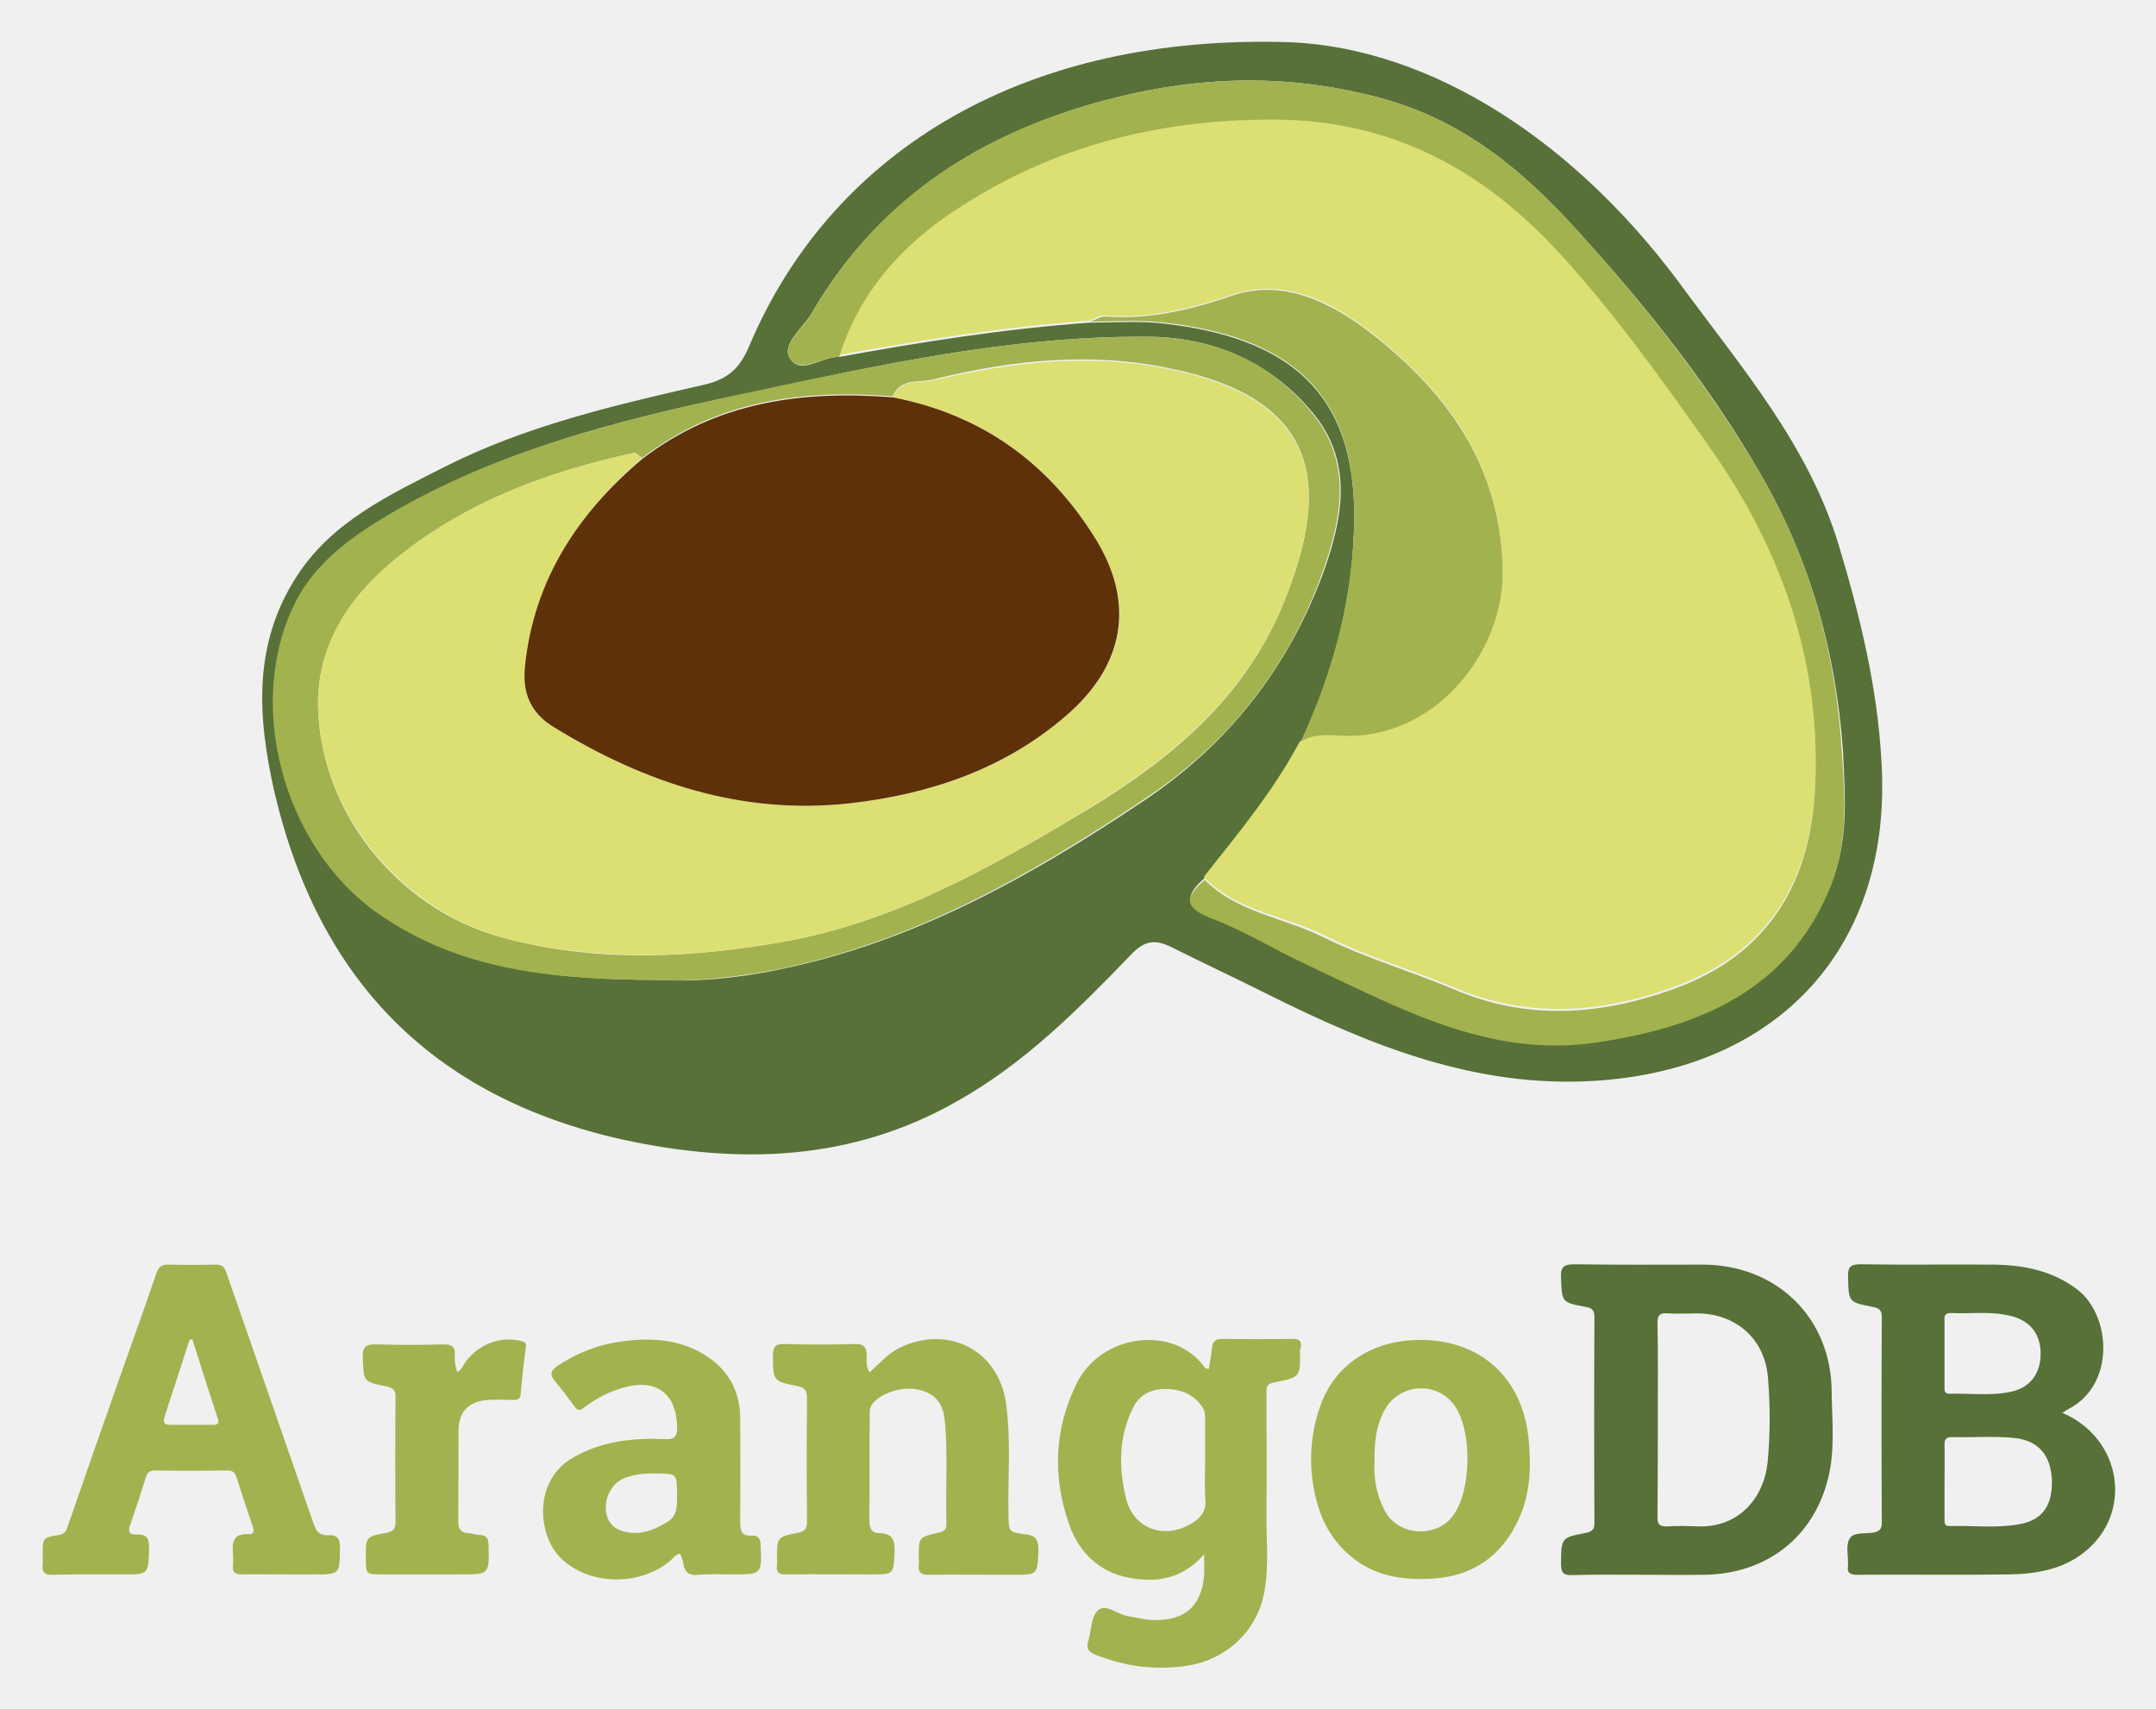
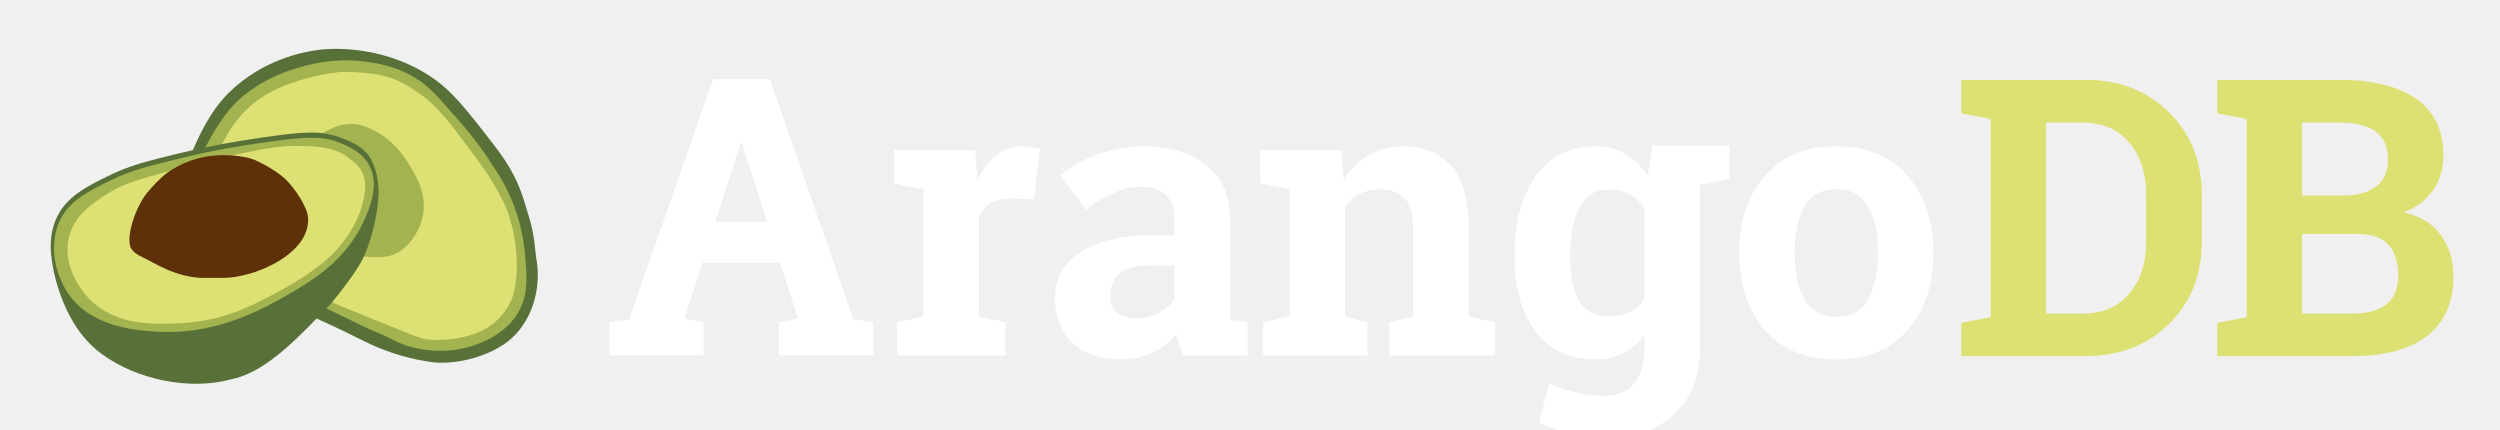
- <svg xmlns="http://www.w3.org/2000/svg" role="img" viewBox="75.10 104.35 332.80 263.80">
-   <path fill="#577138" d="M393.46 322.476c.368-.263.632-.42.895-.579 7.367-3.735 6.63-14.628 1.264-18.573-3.842-2.842-8.209-3.684-12.84-3.737-6.841-.052-13.681.054-20.469-.052-1.526 0-2 .368-1.947 1.947.105 3.894.053 3.894 3.788 4.63.896.157 1.422.422 1.422 1.526a3176.42 3176.42 0 0 0 0 31.782c0 .947-.316 1.367-1.264 1.525-1.314.263-3.104-.158-3.735.999-.579 1.053-.158 2.632-.211 4v.158c-.21 1.104.369 1.367 1.422 1.367 7.787-.053 15.522.053 23.31-.053 4.209-.053 8.419-.736 11.787-3.472 7.523-5.999 5.786-17.522-3.422-21.468zm-17.259-15.417c3.052.158 6.104-.316 9.155.421 3 .685 4.684 2.683 4.736 5.736.053 3.104-1.578 5.366-4.578 5.997-3.157.686-6.314.211-9.524.316-.789 0-.736-.579-.736-1.105v-10.208c-.053-.737.104-1.157.947-1.157zm10.524 32.623c-3.525.632-7.155.159-10.734.265-.789 0-.736-.58-.736-1.105v-5.631c0-1.947.052-3.894 0-5.841 0-.842.263-1.157 1.104-1.157 3.264.104 6.578-.211 9.841.158 3.577.421 5.472 2.684 5.63 6.472.104 3.998-1.475 6.208-5.105 6.839zm-48.726-40.096c-6.577 0-13.207.054-19.784-.052-1.631 0-2.263.315-2.157 2.104.157 3.736.053 3.789 3.788 4.473.947.157 1.369.474 1.369 1.579a3176.221 3176.221 0 0 0 0 31.781c0 .947-.316 1.315-1.264 1.526-3.894.736-3.841.789-3.894 4.735 0 1.316.263 1.842 1.736 1.789 3.63-.105 7.313-.053 10.944-.053 3.157 0 6.367.053 9.524 0 9.63-.157 16.943-5.893 19.101-15.206 1-4.315.526-8.683.474-13.051-.052-11.363-8.418-19.571-19.837-19.625zm9.946 30.572c-.579 5.42-4.421 10.104-10.841 9.84-1.525-.052-3.052-.105-4.578 0-1.21.053-1.631-.263-1.578-1.526.053-4.998.053-9.998.053-14.996 0-4.946.053-9.893-.053-14.839 0-1.263.368-1.631 1.578-1.525 1.526.105 3.053 0 4.578 0 5.946.053 10.366 3.894 10.893 9.839.368 4.367.368 8.84-.052 13.207z" />
-   <path fill="#A2B24F" d="M275.909 312.268c.105-.895-.315-1.209-1.211-1.209-3.63.052-7.314.052-10.944 0-1.053 0-1.474.42-1.578 1.42-.105 1.104-.316 2.157-.475 3.209-.474.053-.631-.209-.789-.42-4.841-6.472-15.944-4.895-19.627 2.683-3.473 7.104-3.735 14.365-1.157 21.731 1.526 4.315 4.63 7.42 9.313 8.262 4.262.789 8.209.158 11.524-3.631 0 1.421.053 2.368 0 3.315-.421 4.684-2.946 6.894-7.682 6.841-1.422 0-2.79-.422-4.157-.631-1.579-.265-3.368-2.001-4.578-.843-1.053 1-1 3.157-1.474 4.788-.316 1.053.053 1.579 1.053 2 4.578 1.842 9.261 2.474 14.154 1.736 6.104-.895 10.945-5.419 11.997-11.471.737-4.104.264-8.21.315-12.313.053-6.051 0-12.103 0-18.153 0-.842-.104-1.579 1.105-1.789 4.157-.789 4.157-.843 4.052-5.104.159-.21.159-.316.159-.421zm-16.839 27.256c-4.209 2.579-8.998.895-10.155-3.842-1.158-4.682-1.158-9.471 1.052-13.943 1.053-2.157 2.947-2.999 5.209-2.946 2.421.053 4.473.946 5.735 3.157.211.367.158.895.211 1.368v6.524c0 2.052-.105 4.104.052 6.156.106 1.737-.787 2.737-2.104 3.526zm-133.336 1.842c-1.263.053-1.79-.526-2.21-1.736-4.473-12.944-8.998-25.836-13.471-38.78-.316-.947-.737-1.315-1.737-1.264-2.42.054-4.841.054-7.261 0-1 0-1.421.316-1.789 1.264-2.052 5.998-4.209 11.945-6.314 17.943-2.473 7.051-4.946 14.102-7.367 21.1-.21.685-.421 1.264-1.315 1.421-2.631.421-2.579.474-2.579 3.053 0 .473.053.946 0 1.42-.158 1.315.316 1.736 1.631 1.684 3.578-.105 7.156-.053 10.787-.053 3.946 0 3.894 0 3.999-3.998.053-1.475-.315-2.263-1.894-2.158-1 .053-1.421-.315-1.053-1.368a318.567 318.567 0 0 0 2.474-7.524c.21-.736.631-1 1.42-1 3.683.053 7.419.053 11.103 0 .895 0 1.21.316 1.473 1.105.79 2.526 1.631 5.051 2.473 7.524.211.632.263 1.263-.631 1.21-2.315-.157-2.579 1.157-2.421 2.947a11.94 11.94 0 0 1 0 1.947c-.105.999.368 1.314 1.368 1.314 2.315-.053 4.578 0 6.893 0h4.21c4.051 0 3.999 0 4.051-4.051.054-1.422-.42-2.105-1.84-2zm-17.838-17.048h-6.525c-.842 0-1.158-.265-.895-1.158 1.316-3.999 2.579-7.998 3.894-11.997.158 0 .263 0 .421-.053 1.263 4.052 2.579 8.103 3.894 12.155.316.842 0 1.105-.789 1.053zm125.391 16.89c-2.525-.315-2.473-.421-2.525-3.052-.105-5.683.421-11.418-.369-17.101-1.105-8.209-8.84-12.208-16.312-8.683-1.894.895-3.21 2.474-4.736 3.841-.578-.841-.473-1.735-.473-2.525.052-1.473-.526-1.895-2-1.842-3.525.105-7.05.105-10.576 0-1.474-.053-1.894.369-1.894 1.842.053 3.842 0 3.894 3.683 4.631 1.105.21 1.578.579 1.578 1.841-.052 6.367-.052 12.734 0 19.049 0 1.053-.262 1.578-1.42 1.789-3.21.631-3.21.685-3.21 4.052 0 .315.053.579 0 .895-.157 1.157.316 1.525 1.474 1.473 4.368-.053 8.682 0 13.049 0 3.578 0 3.473 0 3.631-3.63.052-1.737-.421-2.684-2.211-2.736-1.42 0-1.684-.737-1.684-2.053.053-5.367 0-10.681.053-16.049 0-.526-.053-1.053.21-1.525 1-1.79 4.525-3.104 7.104-2.578 2.631.526 3.999 1.999 4.262 4.683.526 5.315.105 10.682.263 16.049.052 1.053-.526 1.263-1.369 1.421-2.894.685-2.894.685-2.894 3.735 0 .421.053.843 0 1.211-.158 1.157.368 1.525 1.473 1.525 4.367-.053 8.683 0 13.049 0 3.894 0 3.788 0 3.947-3.841.002-1.686-.524-2.264-2.103-2.422zm-42.095.211c-1.736.158-1.842-.895-1.842-2.21.053-5.367.053-10.735 0-16.049-.053-3.894-1.631-6.998-4.893-9.261-4.157-2.841-8.841-3.105-13.576-2.421-3.525.474-6.788 1.789-9.787 3.789-1 .684-1.158 1.315-.368 2.263a69.722 69.722 0 0 1 2.999 3.894c.579.789.895.737 1.631.157a18.1 18.1 0 0 1 5.946-2.999c5.052-1.473 8.208.895 8.314 5.998.053 1.579-.369 2.001-1.947 1.947-4.894-.211-9.629.315-13.997 2.789-6.261 3.473-5.578 11.787-2.263 15.312 4.209 4.474 12.313 4.789 17.207.632.42-.368.736-.947 1.473-1.053.158.475.421.947.474 1.474.21 1.474.947 1.947 2.42 1.789 1.684-.157 3.42-.053 5.104-.053 4.63 0 4.63 0 4.42-4.63-.052-.948-.421-1.421-1.315-1.368zm-13.155-2.053c-2.158 1.315-4.368 2.105-6.841 1.368-1.631-.473-2.473-1.684-2.578-3.42-.105-2.053 1.053-3.999 2.789-4.736.474-.21 1-.314 1.526-.473a12.003 12.003 0 0 1 3.262-.264c3.42 0 3.368 0 3.42 3.158-.052 1.632.211 3.315-1.578 4.367zm116.288-28.151c-7.419 0-13.26 3.842-15.47 10.314-1.578 4.525-1.789 9.207-.684 13.892.789 3.525 2.42 6.577 5.209 8.997 3.789 3.315 8.262 3.947 13.049 3.631 6.104-.421 10.472-3.525 13.051-9.051 1.841-3.946 1.999-8.156 1.578-12.417-.894-9.42-7.314-15.366-16.733-15.366zm5.052 27.152c-2.578 3.525-8.524 3.104-10.523-.789-1.316-2.474-1.736-5.104-1.578-7.63-.053-2.736.21-5.21 1.367-7.578 2.157-4.42 8.156-4.999 10.997-1 2.736 3.895 2.631 13.104-.263 16.997zm-143.861-26.994c-3.21-.789-6.578.526-8.577 3.263-.368.526-.526 1.21-1.263 1.526a6.278 6.278 0 0 1-.369-2.579c.105-1.315-.473-1.684-1.736-1.684-3.42.105-6.84.105-10.208 0-1.684-.053-2.368.264-2.263 2.157.158 3.579.053 3.631 3.578 4.315 1 .21 1.526.526 1.473 1.684-.053 6.42-.053 12.839 0 19.206 0 1.104-.315 1.525-1.42 1.736-3.209.579-3.157.631-3.157 3.894 0 2.473 0 2.525 2.42 2.525h12.155c4.473 0 4.473 0 4.368-4.42 0-1.104-.316-1.684-1.474-1.684-.526 0-1.052-.263-1.579-.263-1.263-.053-1.631-.632-1.631-1.895.053-4.631 0-9.313.053-13.944 0-2.736 1.368-4.367 4.104-4.683 1.369-.158 2.842-.053 4.209-.053.632 0 1.158.053 1.263-.843.21-2.419.474-4.787.79-7.155.158-.682-.052-.945-.736-1.103z" />
-   <g>
-     <path fill="#577138" d="M358.957 188.607c-4.676-15.588-15.121-27.591-24.473-40.373-17.771-24.005-40.842-37.254-62.041-37.411-40.685-.78-69.366 17.77-81.681 46.919-1.558 3.741-3.585 5.301-7.327 6.081-13.562 3.117-27.122 6.235-39.75 12.626-8.573 4.365-17.302 8.417-22.758 16.835-6.859 10.6-6.079 21.823-3.43 33.516 6.859 28.992 24.474 46.92 53.623 53.465 17.927 3.898 35.384 3.431 51.753-5.923 10.289-5.768 18.549-14.027 26.656-22.448 2.026-2.181 3.585-2.648 6.235-1.401 4.987 2.496 9.977 4.832 14.964 7.327 15.9 7.95 32.112 14.495 50.35 13.405 28.994-1.715 46.297-21.2 44.427-49.571-.624-11.222-3.274-22.134-6.548-33.047zm-107.401 39.438c-17.459 11.69-35.541 21.824-56.429 26.031-6.703 1.404-13.406 1.872-17.927 1.56-16.835 0-31.019-1.712-43.491-10.287-14.652-10.29-20.887-32.736-12.47-48.479 2.65-5.145 7.171-8.886 12.159-11.848 17.303-10.756 36.632-15.744 56.274-19.796 20.419-4.365 41.151-9.041 62.508-8.885 10.288 0 19.484 4.053 26.031 12.314 5.768 7.482 4.054 15.899 1.248 23.85-5.457 14.965-14.81 26.81-27.903 35.54zM357.71 240.83c-6.547 16.366-20.421 21.822-36.164 24.158-16.835 2.495-30.708-5.455-45.049-12.158-4.677-2.181-9.198-4.987-14.029-6.856-4.209-1.56-4.833-3.119-1.403-6.079 5.301-6.703 10.6-13.406 14.809-20.891 5.145-11.066 8.262-22.757 8.262-35.071 0-19.018-10.133-27.435-29.306-29.618-3.741-.467-7.639-.156-11.536-.156-12.938.936-25.876 2.963-38.658 5.301-2.65-.156-5.923 2.962-7.639.156-1.246-2.026 1.871-4.521 3.273-6.703 9.354-16.211 23.382-26.188 40.997-31.8 15.432-4.832 30.709-5.923 46.607-1.714 13.095 3.429 22.447 11.379 31.021 20.888 10.6 11.69 20.264 23.85 28.058 37.412 7.639 13.25 11.536 27.434 12.628 42.554.312 7.012.935 13.873-1.871 20.577z" />
-     <path fill="#DCDF72" d="M299.412 256.728c11.533 4.987 23.069 4.052 34.448-.155 13.874-5.145 20.421-15.743 21.356-29.931 1.247-19.952-4.989-37.722-16.367-53.778-7.172-10.132-14.498-20.42-22.915-29.617-11.536-12.47-25.253-20.265-42.712-20.732-18.082-.468-34.917 3.742-50.037 13.562-8.418 5.455-15.433 12.938-18.55 23.07 12.782-2.338 25.72-4.365 38.658-5.3.78-.312 1.56-.936 2.339-.78 6.704.468 12.938-.936 19.329-3.117 7.482-2.65 14.498.312 20.421 4.675 12.782 9.51 21.667 21.512 21.667 38.191 0 12.002-10.444 25.875-25.252 24.939-2.026-.153-4.209-.309-6.08 1.094-4.053 7.639-9.508 14.183-14.809 20.886 4.988 5.144 12.004 5.926 18.082 8.73 6.548 3.429 13.719 5.459 20.422 8.263z" />
-     <path fill="#A2B24F" d="M346.954 177.697c-7.949-13.562-17.614-25.877-28.058-37.412-8.574-9.509-17.927-17.459-31.021-20.888-15.898-4.209-31.176-3.118-46.607 1.714-17.615 5.457-31.643 15.589-40.997 31.8-1.246 2.182-4.52 4.677-3.273 6.703 1.715 2.649 4.989-.312 7.639-.156 3.117-10.132 9.976-17.615 18.549-23.07 15.121-9.82 31.956-13.874 50.038-13.562 17.459.468 31.176 8.106 42.712 20.732 8.417 9.197 15.743 19.485 22.915 29.617 11.378 16.056 17.614 33.826 16.367 53.778-.936 14.185-7.482 24.787-21.356 29.93-11.379 4.208-22.915 5.144-34.448.156-6.703-2.808-13.719-4.835-20.266-8.107-6.078-2.96-13.094-3.742-18.082-8.728-3.586 2.96-2.806 4.52 1.403 6.079 4.831 1.869 9.353 4.676 14.029 6.856 14.341 6.703 28.37 14.654 45.049 12.159 15.743-2.337 29.617-7.948 36.164-24.161 2.649-6.703 2.183-13.562 1.716-20.418-.937-15.588-4.834-29.773-12.473-43.022z" />
-     <path fill="#A2B24F" d="M279.303 192.505c2.806-7.951 4.52-16.368-1.248-23.85-6.547-8.417-15.587-12.314-26.031-12.314-21.2-.156-41.933 4.52-62.664 8.885-19.641 4.209-38.971 9.041-56.273 19.796-4.989 3.118-9.51 6.859-12.159 11.848-8.261 15.744-2.182 38.19 12.47 48.479 12.471 8.727 26.655 10.287 43.491 10.287 4.521.312 11.379-.312 17.926-1.56 20.889-4.207 38.97-14.341 56.429-26.031 13.405-8.73 22.758-20.575 28.059-35.54zm-36.01 36.632c-14.808 8.886-29.773 17.46-47.075 20.576-14.03 2.492-28.371 3.275-42.4-.312-16.368-3.898-28.994-18.706-29.617-35.541-.312-9.198 4.209-16.679 11.224-22.604 10.912-9.197 23.85-14.028 37.568-16.991.311 0 .778.468 1.246.78 11.536-8.885 24.629-10.6 38.659-9.509 1.246-2.961 4.208-2.026 6.391-2.649 12.002-2.962 24.16-4.209 36.164-1.715 22.602 4.521 25.408 17.147 18.081 35.542-5.766 14.807-17.145 24.472-30.241 32.423z" />
-     <path fill="#A2B24F" d="M281.797 217.914c14.808.936 25.252-12.939 25.252-24.941 0-16.679-8.885-28.682-21.667-38.191-6.079-4.364-12.938-7.325-20.421-4.676-6.391 2.182-12.625 3.585-19.329 3.118-.779 0-1.559.624-2.339.78 3.897 0 7.638-.312 11.536.154 19.173 2.184 29.306 10.6 29.306 29.619 0 12.314-3.117 24.004-8.262 35.074 1.715-1.096 3.742-1.096 5.924-.937z" />
-     <path fill="#DCDF72" d="M255.453 161.328c-12.004-2.494-24.318-1.09-36.164 1.715-2.184.468-5.145-.312-6.391 2.65 13.716 2.649 24.316 10.132 31.487 22.134 5.923 9.822 4.365 19.33-4.675 26.967-9.51 8.263-20.889 12.159-33.358 13.562-16.679 1.871-31.645-3.116-45.674-11.69-3.897-2.339-4.988-5.457-4.52-9.665 1.558-13.25 8.261-23.538 18.082-31.956-.468-.312-.936-.78-1.246-.78-13.718 2.963-26.656 7.794-37.568 16.991-7.015 5.924-11.536 13.406-11.224 22.604.624 16.679 13.406 31.488 29.617 35.541 14.186 3.428 28.371 2.804 42.4.312 17.146-3.116 32.267-11.69 46.92-20.576 13.094-7.951 24.473-17.615 30.24-32.111 7.482-18.551 4.676-31.177-17.926-35.698z" />
-     <path fill="#5E3108" d="M156.157 207.002c-.468 4.053.623 7.325 4.52 9.665 14.029 8.574 28.995 13.562 45.674 11.69 12.314-1.403 23.849-5.299 33.358-13.562 8.885-7.637 10.599-17.146 4.675-26.967-7.326-12.002-17.771-19.485-31.487-22.134-13.874-1.092-27.124.624-38.659 9.508-9.976 8.418-16.678 18.706-18.081 31.8z" />
-   </g>
+ <svg xmlns="http://www.w3.org/2000/svg" role="img" viewBox="-4.44 -4.19 217.62 37.37">
+   <path fill="#dde072" d="M195.95 16.175h4.805c1.233 0 2.135.314 2.708.942.572.616.858 1.513.858 2.69 0 1.09-.336 1.916-1.007 2.477-.672.55-1.645.826-2.923.826h-4.442v-6.935zm0-9.692h3.302c1.388 0 2.428.264 3.122.792.704.528 1.057 1.348 1.057 2.46 0 1.013-.348 1.784-1.042 2.311-.693.529-1.683.793-2.972.793h-3.468V6.483zm-22.287 0h3.187c1.729 0 3.083.583 4.063 1.75.98 1.166 1.468 2.68 1.468 4.54v4.013c0 1.883-.489 3.407-1.469 4.574-.98 1.167-2.333 1.75-4.062 1.75h-3.188V6.485zm14.912-3.715v2.906l2.559.495v17.25l-2.559.496v2.89h11.822c2.785 0 4.938-.59 6.457-1.767 1.518-1.189 2.277-2.933 2.277-5.235 0-1.332-.363-2.505-1.09-3.517-.715-1.013-1.793-1.674-3.235-1.981 1.122-.44 1.976-1.096 2.558-1.965.595-.881.892-1.878.892-2.99 0-2.19-.792-3.835-2.377-4.937-1.585-1.1-3.793-1.651-6.621-1.651h-10.683zm-22.287 0v2.906l2.558.495v17.25l-2.559.496v2.89h10.815c2.94 0 5.362-.931 7.265-2.792 1.906-1.871 2.857-4.281 2.857-7.231v-3.98c0-2.939-.953-5.345-2.856-7.216-1.905-1.883-4.327-2.824-7.265-2.824h-10.815z" />
+   <path fill="#fff" d="M95.325 18.925h2.46v2.95c-.33.473-.793.87-1.388 1.189a4.24 4.24 0 0 1-1.98.462c-.694 0-1.24-.171-1.636-.512-.385-.342-.578-.814-.578-1.42 0-.672.264-1.469.792-1.943.528-.484 1.305-.726 2.329-.726m40.312-6.626c.716 0 1.327.148 1.833.445.517.297.93.716 1.238 1.255v7.76c-.308.518-.72.914-1.238 1.189-.506.264-1.129.396-1.866.396-1.19 0-2.048-.445-2.577-1.336-.528-.903-.792-2.136-.792-3.699v-.347c0-1.683.27-3.05.81-4.095.55-1.045 1.414-1.568 2.592-1.568m19.762-.034c1.255 0 2.174.5 2.758 1.503.583 1.001.875 2.296.875 3.88v.347c0 1.619-.292 2.922-.875 3.914-.573.99-1.482 1.486-2.725 1.486-1.278 0-2.202-.49-2.774-1.47-.573-.991-.859-2.301-.859-3.93v-.346c0-1.585.286-2.88.859-3.881.572-1.002 1.486-1.503 2.741-1.503m0-3.715c-2.631 0-4.695.854-6.192 2.56-1.487 1.695-2.23 3.875-2.23 6.539v.346c0 2.686.744 4.877 2.23 6.572 1.497 1.685 3.572 2.527 6.225 2.527 2.62 0 4.673-.843 6.158-2.527 1.498-1.695 2.245-3.886 2.245-6.572v-.346c0-2.675-.748-4.86-2.245-6.555-1.486-1.695-3.55-2.544-6.192-2.544m-37.75 0c-1.079 0-2.054.254-2.923.76-.87.506-1.6 1.217-2.195 2.13l-.214-2.56h-7.05v2.906l2.558.496v11.079l-2.311.496v2.89h9.081v-2.89l-1.947-.496v-9.578a3.454 3.454 0 0 1 1.271-1.089c.506-.264 1.079-.396 1.717-.396.98 0 1.712.253 2.195.759.485.495.727 1.344.727 2.544v7.76l-2.064.496v2.89h9.214v-2.89l-2.311-.496v-7.777c0-2.42-.507-4.2-1.519-5.333-1.013-1.134-2.421-1.702-4.228-1.702m-22.487 0c-1.168 0-2.256.164-3.274.471a9.904 9.904 0 0 0-1.482.51c-1.895.84-2.562 1.545-2.562 1.545l2.284 3.02s.728-.786 2.794-1.667c.605-.256 1.352-.359 1.924-.361.968 0 1.701.236 2.196.71.495.473.743 1.139.743 1.997V16.3h-2.46c-2.597 0-4.567.682-5.911 1.596-1.343.914-2.015 2.208-2.015 3.88 0 1.64.512 2.94 1.536 3.897 1.035.947 2.428 1.42 4.178 1.42 1.056 0 1.992-.204 2.806-.611a6.598 6.598 0 0 0 2.096-1.603 7.583 7.583 0 0 0 .579 1.866h5.564v-2.89l-1.47-.198a6.752 6.752 0 0 1-.065-.694v-8.157c0-2.004-.694-3.545-2.081-4.624-1.377-1.09-3.17-1.635-5.383-1.635m-10.585 0c-.87 0-1.635.26-2.295.777-.66.517-1.2 1.238-1.619 2.162l-.215-2.609h-7.05v2.907l2.56.496v11.078l-2.312.496v2.89h9.445v-2.89l-2.311-.496v-8.685a2.67 2.67 0 0 1 1.056-1.173c.463-.275 1.046-.412 1.752-.412l1.98.05.512-4.393a4.352 4.352 0 0 0-.71-.132 5.022 5.022 0 0 0-.792-.066m54.825-.06l-.402 2.636c-.539-.825-1.189-1.458-1.948-1.898-.76-.452-1.64-.677-2.642-.677-2.212 0-3.935.864-5.167 2.592-1.222 1.729-1.834 4.001-1.834 6.82v.347c0 2.631.612 4.755 1.834 6.374 1.233 1.607 2.945 2.411 5.135 2.411.925 0 1.745-.176 2.46-.528a5.38 5.38 0 0 0 1.865-1.537v1.172c0 1.278-.291 2.274-.874 2.99-.584.715-1.464 1.073-2.643 1.073-.859 0-1.674-.1-2.444-.298a14.594 14.594 0 0 1-2.31-.776l-.893 3.385c.859.43 1.795.765 2.808 1.007 1.012.253 1.97.38 2.872.38 2.586 0 4.619-.704 6.094-2.113 1.486-1.398 2.229-3.275 2.229-5.632v-3.086l.003.012V11.888l2.56-.495V8.486H139.4zm-79.362-.254h.1l2.203 6.893h-4.51l2.206-6.893zm-2.394-5.531l-7.315 20.9-1.718.248v2.89h8.19v-2.89l-1.667-.297 1.561-4.88h6.753l1.593 4.88-1.667.297v2.89h8.19v-2.89l-1.718-.248-7.265-20.9h-4.937z" />
+   <path fill="#577138" d="M41.621 14.73c-.392-1.301-.587-1.952-.871-2.645-.548-1.338-1.244-2.427-2.287-3.776-2.441-3.151-3.661-4.73-5.652-5.988C28.49-.41 23.943.073 23.425.136c-1.552.187-4.965.868-7.89 3.69-1.658 1.601-2.699 3.897-3.186 5.068-.54 9.34 8.623 13.082 10.78 14.646.694.33 2.288 1.032 3.582 1.7 2.988 1.543 5.06 1.862 6.128 2.049 2.329.408 5.95-.514 7.67-2.441 1.647-1.847 2.126-4.338 1.734-6.558-.12-.683-.121-1.897-.623-3.564z" />
+   <path fill="#a3b34f" d="M40.304 13.727c-.624-1.665-1.356-2.77-2.224-4.08-1.063-1.604-2.013-2.698-2.776-3.57-1.627-1.857-2.441-2.786-3.547-3.46-1.908-1.165-3.753-1.375-4.802-1.484-2.474-.257-4.366.268-5.286.532-.946.272-2.82.83-4.778 2.368-1.774 1.392-2.865 3.49-3.458 4.618-.545 1.018 2.807 9.185 10.551 14.013.397.205 1.5.708 2.181 1.053.222.112.426.213.616.305.308.141.595.276.865.405.87.393 1.408.592 2.121.965 2.47 1.292 5.077.924 5.464.863.512-.078 4.077-.63 5.552-3.466.778-1.496.643-2.986.458-5.025a15.676 15.676 0 0 0-.94-4.04" />
+   <path fill="#dde072" d="M28.346 23.726c2.595.994 3.45 1.513 4.56 1.648.366.044 3.851.263 5.894-1.667 1.521-1.436 1.594-2.888 1.682-3.572.303-2.358-.367-5.38-1.15-6.865-1.028-1.95-1.294-2.36-4.052-6.014-2.042-2.702-3.065-3.203-4.13-3.905-1.833-1.197-3.952-1.225-5.39-1.284-1.058-.043-3.04.345-4.94 1.01-2.967 1.044-4.7 2.793-5.918 5.27-1.352 2.855 5.483 12.161 10.236 14.064" />
+   <path fill="#a3b34f" d="M29.234 18.14c1.655-.29 2.757-1.988 3.094-3.364.473-1.946-.506-3.57-1.158-4.653-.616-1.019-1.698-2.445-3.659-3.24-1.804-.734-3.206.156-3.859.52-2.88 4.257-.649 8.578 3.587 10.735.535.053 1.574.075 1.994.002" />
+   <path fill="#577138" d="M24.44 22.15c.727-.867 2.124-2.666 2.689-3.784a6.85 6.85 0 0 0 .11-.23c.61-1.325 1.214-3.616 1.272-5.421.052-1.616-.501-2.709-.501-2.709-.564-1.47-2.186-1.973-2.897-2.245a7.006 7.006 0 0 0-1.638-.38c-1.045-.094-2.495.017-5.002.385a76.944 76.944 0 0 0-7.245 1.372c-2.769.675-4.295 1.046-6.054 1.897-2.032.983-3.951 1.911-4.782 3.951-.508 1.25-.464 2.508-.337 3.344 0 0 .548 5.47 4.311 8.257 3.152 2.337 7.799 3.2 11.263 2.253 2.732-.52 5.337-3.08 7.503-5.32.443-.448.976-.974 1.31-1.371z" />
+   <path fill="#a3b34f" d="M21.011 21.234c-2.546 1.495-6.283 3.524-10.958 3.472-.15-.002-.303-.005-.455-.012-1.568-.063-5.733-.23-7.876-3.016-.591-.77-.94-1.62-1.13-2.199l-.005-.012a5.542 5.542 0 0 1-.24-1.017l-.003-.01v-.005l-.001-.002c-.12-.8-.162-1.997.32-3.18.788-1.935 2.572-2.798 4.638-3.797 1.731-.837 3.246-1.206 5.994-1.876a77.726 77.726 0 0 1 2.082-.476 63.151 63.151 0 0 1 1.95-.382l.002-.002a99.876 99.876 0 0 1 3.186-.506c2.483-.364 3.914-.476 4.934-.384a5.44 5.44 0 0 1 1.559.362c.728.278 2.083.797 2.738 2.102a3.422 3.422 0 0 1 .355 1.437c.04 1.176-.444 2.332-.705 2.953-1.463 3.484-4.183 5.255-6.386 6.55" />
+   <path fill="#dde072" d="M19.407 21.406c2.425-1.248 4.392-2.68 5.406-3.797 1.685-1.854 2.372-3.738 2.52-5.271.167-1.718-.913-2.36-1.28-2.672-1.363-1.164-3.217-1.146-4.902-1.152-.765-.002-1.864.056-5.231.79-2.678.61-3.226.743-6.464 1.628-2.158.6-3.375 1.005-4.369 1.63-1.39.872-3.12 1.959-3.558 4.054-.545 2.599 1.378 4.764 1.769 5.174 1.881 1.963 4.475 2.198 6.262 2.204a31.81 31.81 0 0 0 1.954-.067c3.633-.2 6.134-1.618 7.893-2.52" />
+   <path fill="#5e3108" d="M9.992 10.948c-.278.21-.73.656-.964.895l-.646.723c-1.147 1.44-1.966 4.217-1.344 4.965.318.384.485.426.6.503 1.592.77 3.045 1.827 5.42 1.966l1.975-.002c.16-.007.395-.016.564-.03.44-.039.248-.042.552-.075 2.733-.448 6.372-2.382 6.231-5.088-.053-1.011-1.208-2.668-1.992-3.415-.834-.795-2.392-1.568-2.8-1.714-.192-.059-.42-.137-.801-.204a9.833 9.833 0 0 0-.877-.12c-.095-.009-.189-.014-.283-.02-1.984-.123-3.764.394-5.137 1.268a7.459 7.459 0 0 0-.334.225c-.056.04-.11.08-.164.122" />
</svg>
